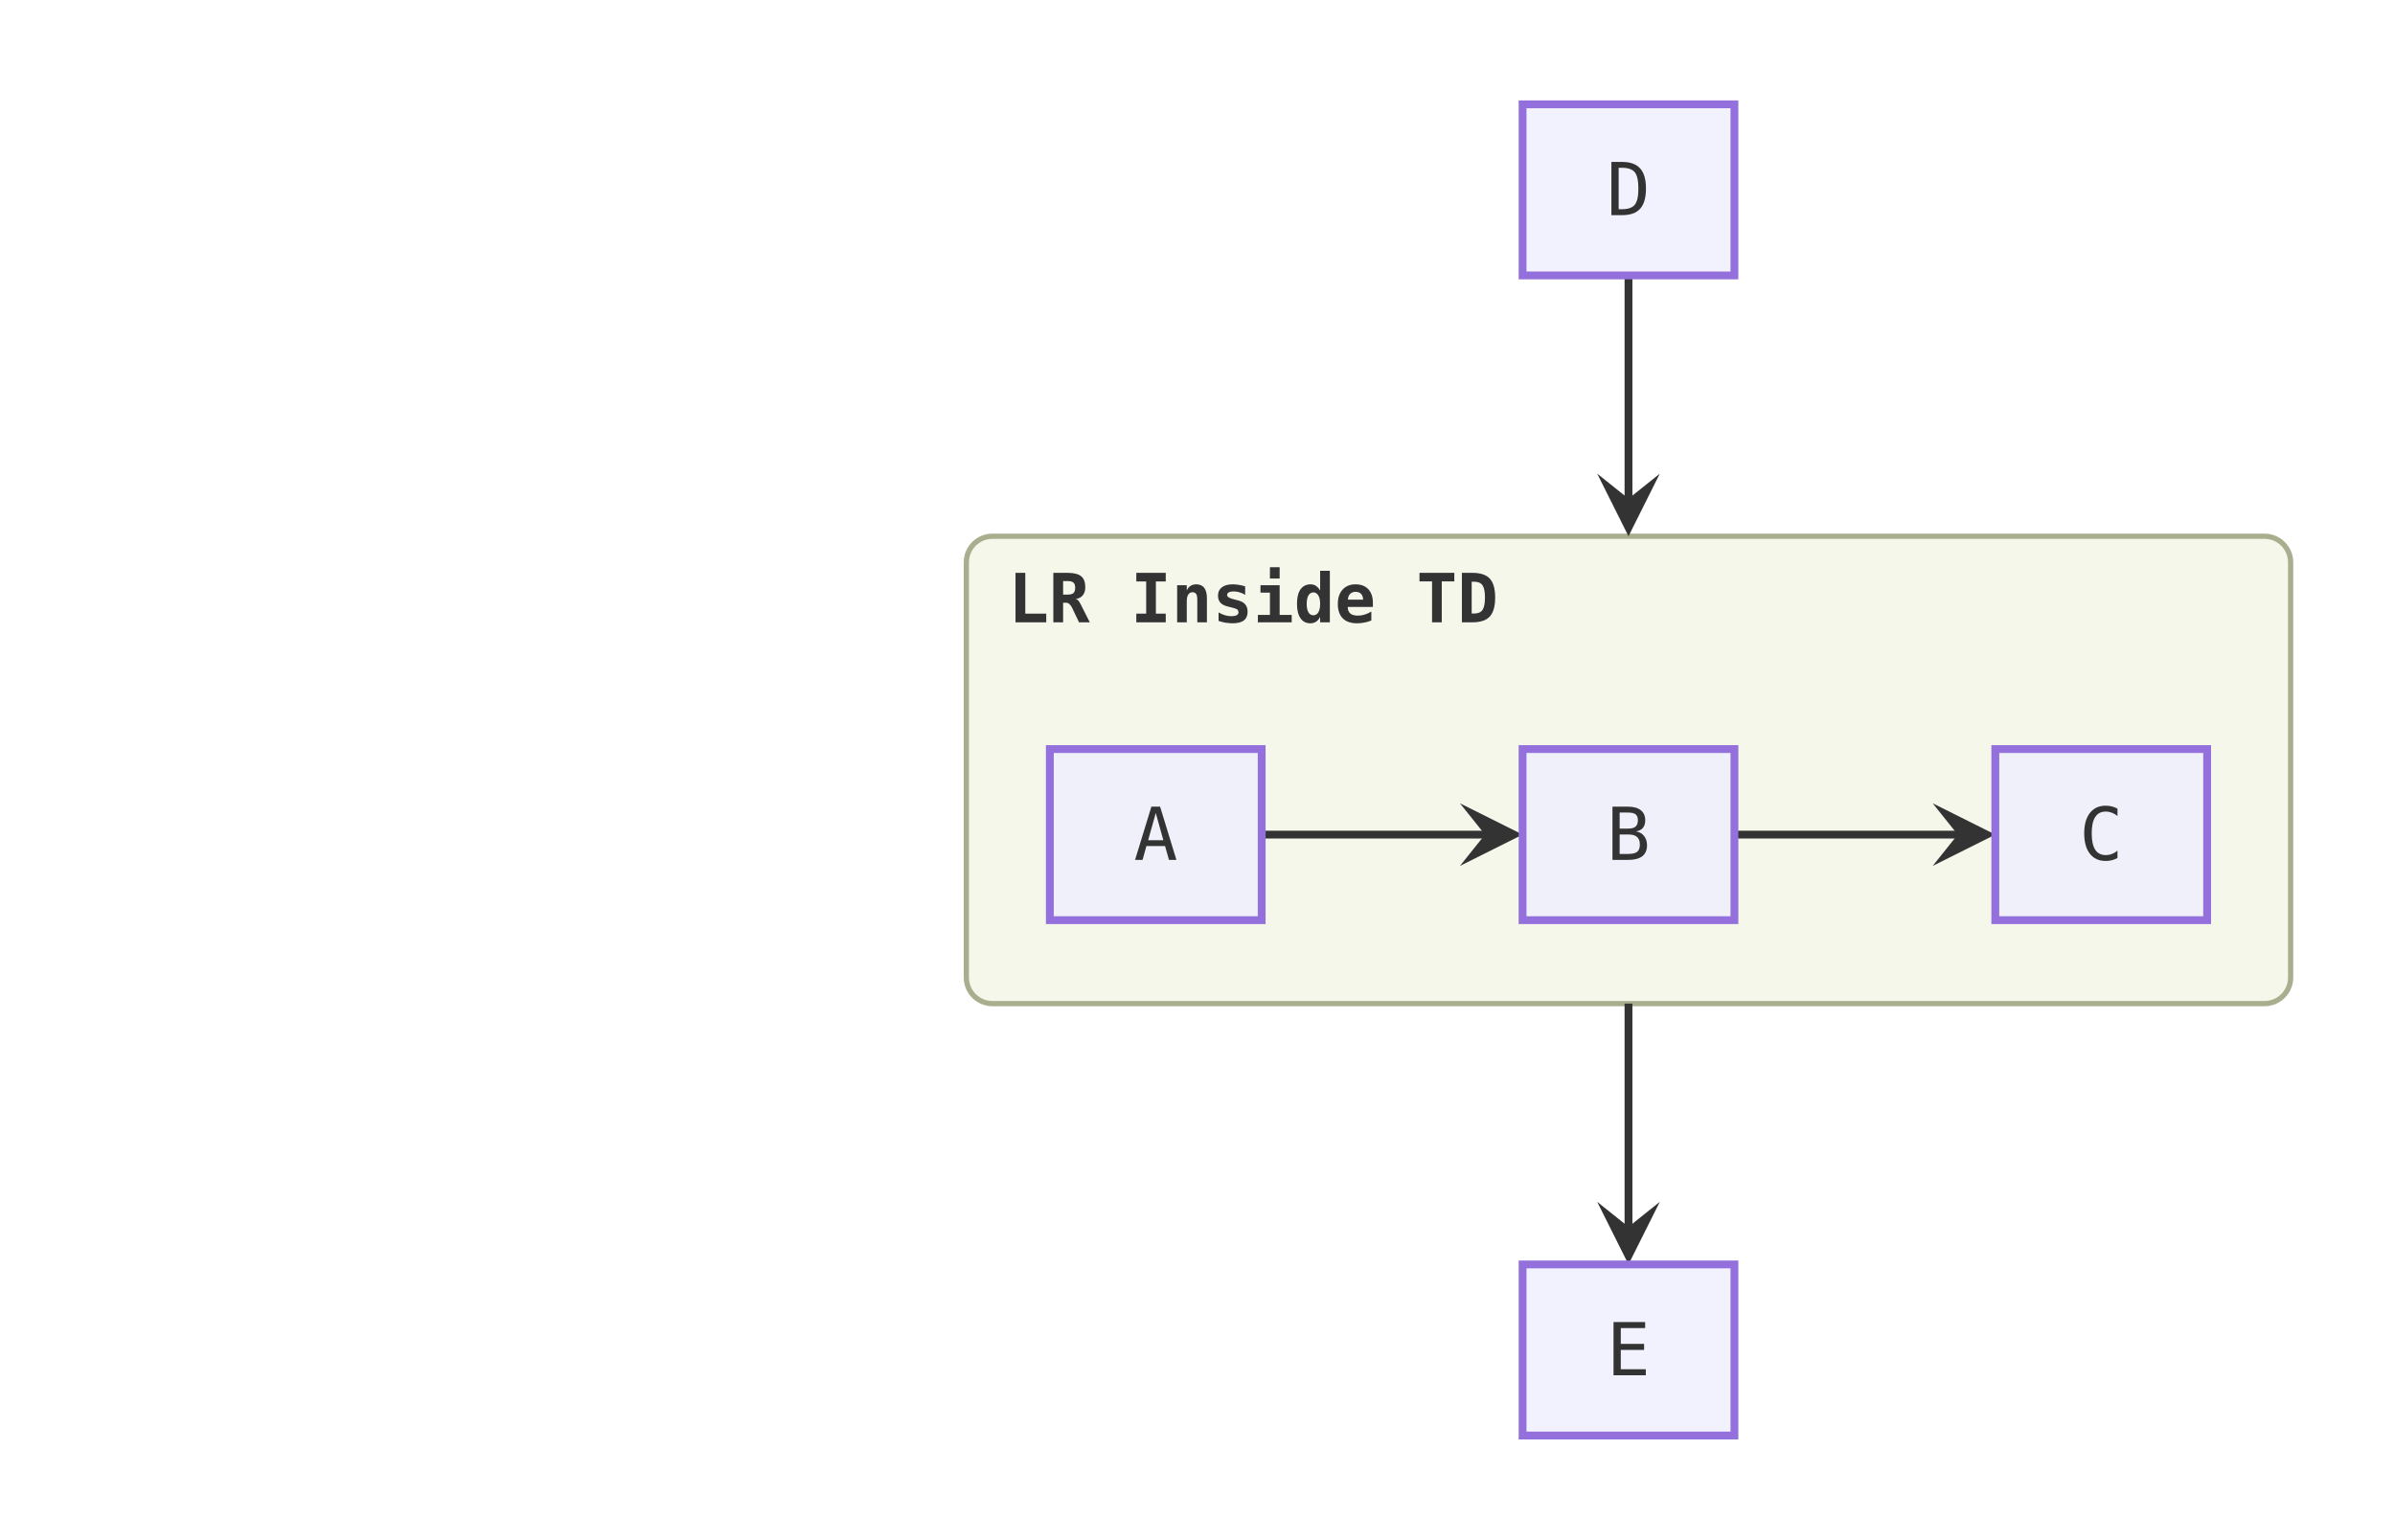
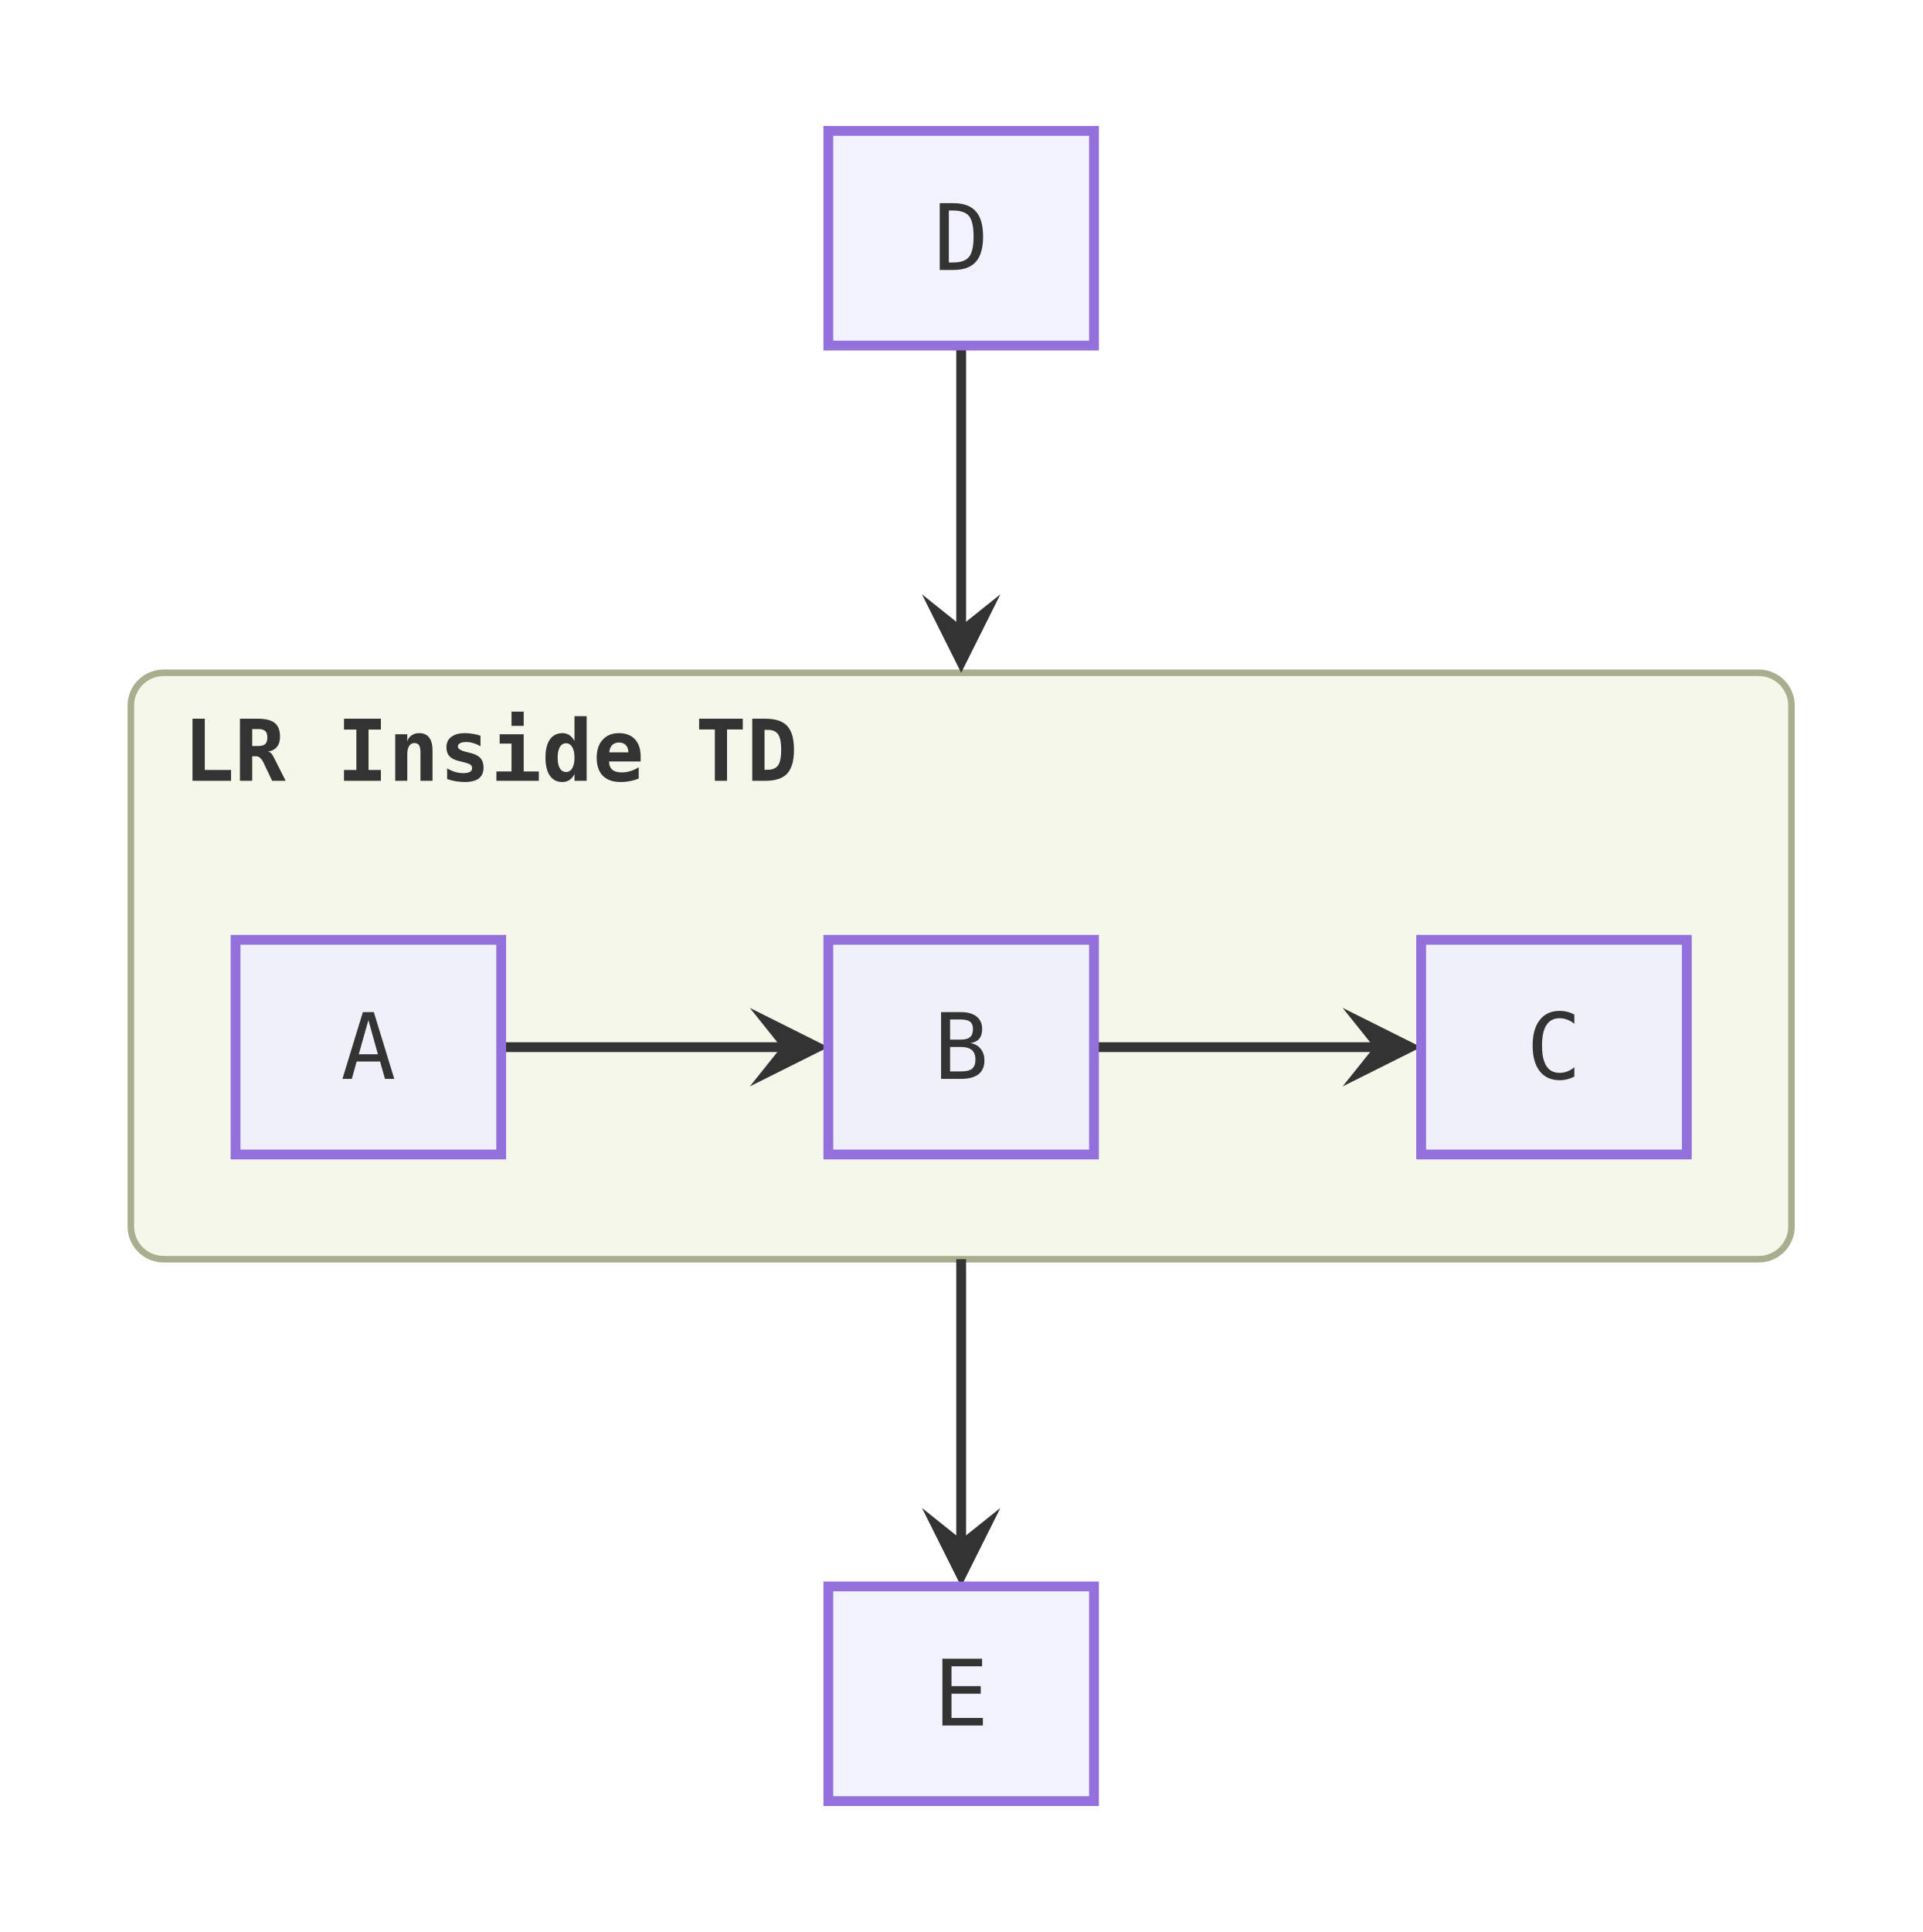
- <svg xmlns="http://www.w3.org/2000/svg" viewBox="0 0 459 295.2" width="459" height="295.2">
+ <svg xmlns="http://www.w3.org/2000/svg" viewBox="0 0 293.8 295.2" width="293.8" height="295.2">
  <defs>
    <marker id="arrow-point-333333" viewBox="0 0 10 10" refX="8" refY="5" markerWidth="8" markerHeight="8" orient="auto-start-reverse">
      <path d="M10 5 L0 10 L4 5 L0 0 Z" fill="#333333" />
    </marker>
  </defs>
  <g transform="translate(20, 20)">
-     <rect x="165.2" y="82.8" width="253.8" height="89.6" rx="5" ry="5" fill="#ecf2dc99" stroke="#a8ae8e" stroke-width="1" />
-     <text x="173.2" y="94.8" text-anchor="start" dominant-baseline="central" font-size="13px" font-family="'Intel One Mono', 'SF Mono', 'Cascadia Code', 'JetBrains Mono', 'Fira Code', 'Consolas', 'Menlo', monospace" fill="#333333" font-weight="bold">LR Inside TD</text>
-     <path d="M292.1 32.8 L292.1 36.97 C292.1 41.13 292.1 49.47 292.1 57.8 C292.1 66.13 292.1 74.47 292.1 78.63 L292.1 80.4" fill="none" stroke="#333333" stroke-width="1.5" marker-end="url(#arrow-point-333333)" />
-     <path d="M292.1 172.4 L292.1 176.57 C292.1 180.73 292.1 189.07 292.1 197.4 C292.1 205.73 292.1 214.07 292.1 218.23 L292.1 220" fill="none" stroke="#333333" stroke-width="1.5" marker-end="url(#arrow-point-333333)" />
-     <path d="M221.8 140 L225.97 140 C230.13 140 238.47 140 246.8 140 C255.13 140 263.47 140 267.63 140 L269.4 140" fill="none" stroke="#333333" stroke-width="1.5" marker-end="url(#arrow-point-333333)" />
-     <path d="M312.4 140 L316.57 140 C320.73 140 329.07 140 337.4 140 C345.73 140 354.07 140 358.23 140 L360 140" fill="none" stroke="#333333" stroke-width="1.5" marker-end="url(#arrow-point-333333)" />
-     <rect x="181.2" y="123.6" width="40.6" height="32.8" fill="#ececffb2" stroke="#9370db" stroke-width="1.5" />
-     <text x="201.5" y="140" text-anchor="middle" dominant-baseline="central" font-size="14px" font-family="'Intel One Mono', 'SF Mono', 'Cascadia Code', 'JetBrains Mono', 'Fira Code', 'Consolas', 'Menlo', monospace" fill="#333333">A</text>
-     <rect x="271.8" y="123.6" width="40.6" height="32.8" fill="#ececffb2" stroke="#9370db" stroke-width="1.5" />
-     <text x="292.1" y="140" text-anchor="middle" dominant-baseline="central" font-size="14px" font-family="'Intel One Mono', 'SF Mono', 'Cascadia Code', 'JetBrains Mono', 'Fira Code', 'Consolas', 'Menlo', monospace" fill="#333333">B</text>
-     <rect x="362.4" y="123.6" width="40.6" height="32.8" fill="#ececffb2" stroke="#9370db" stroke-width="1.5" />
-     <text x="382.7" y="140" text-anchor="middle" dominant-baseline="central" font-size="14px" font-family="'Intel One Mono', 'SF Mono', 'Cascadia Code', 'JetBrains Mono', 'Fira Code', 'Consolas', 'Menlo', monospace" fill="#333333">C</text>
-     <rect x="271.8" y="0" width="40.6" height="32.8" fill="#ececffb2" stroke="#9370db" stroke-width="1.5" />
-     <text x="292.1" y="16.4" text-anchor="middle" dominant-baseline="central" font-size="14px" font-family="'Intel One Mono', 'SF Mono', 'Cascadia Code', 'JetBrains Mono', 'Fira Code', 'Consolas', 'Menlo', monospace" fill="#333333">D</text>
-     <rect x="271.8" y="222.4" width="40.6" height="32.8" fill="#ececffb2" stroke="#9370db" stroke-width="1.5" />
-     <text x="292.1" y="238.8" text-anchor="middle" dominant-baseline="central" font-size="14px" font-family="'Intel One Mono', 'SF Mono', 'Cascadia Code', 'JetBrains Mono', 'Fira Code', 'Consolas', 'Menlo', monospace" fill="#333333">E</text>
+     <rect x="0" y="82.8" width="253.8" height="89.6" rx="5" ry="5" fill="#ecf2dc99" stroke="#a8ae8e" stroke-width="1" />
+     <text x="8" y="94.8" text-anchor="start" dominant-baseline="central" font-size="13px" font-family="'Intel One Mono', 'SF Mono', 'Cascadia Code', 'JetBrains Mono', 'Fira Code', 'Consolas', 'Menlo', monospace" fill="#333333" font-weight="bold">LR Inside TD</text>
+     <path d="M126.9 32.8 L126.9 36.97 C126.9 41.13 126.9 49.47 126.9 57.8 C126.9 66.13 126.9 74.47 126.9 78.63 L126.9 80.4" fill="none" stroke="#333333" stroke-width="1.5" marker-end="url(#arrow-point-333333)" />
+     <path d="M126.9 172.4 L126.9 176.57 C126.9 180.73 126.9 189.07 126.9 197.4 C126.9 205.73 126.9 214.07 126.9 218.23 L126.9 220" fill="none" stroke="#333333" stroke-width="1.5" marker-end="url(#arrow-point-333333)" />
+     <path d="M56.6 140 L60.77 140 C64.93 140 73.27 140 81.6 140 C89.93 140 98.27 140 102.43 140 L104.2 140" fill="none" stroke="#333333" stroke-width="1.5" marker-end="url(#arrow-point-333333)" />
+     <path d="M147.2 140 L151.37 140 C155.53 140 163.87 140 172.2 140 C180.53 140 188.87 140 193.03 140 L194.8 140" fill="none" stroke="#333333" stroke-width="1.5" marker-end="url(#arrow-point-333333)" />
+     <rect x="16" y="123.6" width="40.6" height="32.8" fill="#ececffb2" stroke="#9370db" stroke-width="1.5" />
+     <text x="36.3" y="140" text-anchor="middle" dominant-baseline="central" font-size="14px" font-family="'Intel One Mono', 'SF Mono', 'Cascadia Code', 'JetBrains Mono', 'Fira Code', 'Consolas', 'Menlo', monospace" fill="#333333">A</text>
+     <rect x="106.6" y="123.6" width="40.6" height="32.8" fill="#ececffb2" stroke="#9370db" stroke-width="1.5" />
+     <text x="126.9" y="140" text-anchor="middle" dominant-baseline="central" font-size="14px" font-family="'Intel One Mono', 'SF Mono', 'Cascadia Code', 'JetBrains Mono', 'Fira Code', 'Consolas', 'Menlo', monospace" fill="#333333">B</text>
+     <rect x="197.2" y="123.6" width="40.6" height="32.8" fill="#ececffb2" stroke="#9370db" stroke-width="1.5" />
+     <text x="217.5" y="140" text-anchor="middle" dominant-baseline="central" font-size="14px" font-family="'Intel One Mono', 'SF Mono', 'Cascadia Code', 'JetBrains Mono', 'Fira Code', 'Consolas', 'Menlo', monospace" fill="#333333">C</text>
+     <rect x="106.6" y="0" width="40.6" height="32.8" fill="#ececffb2" stroke="#9370db" stroke-width="1.5" />
+     <text x="126.9" y="16.4" text-anchor="middle" dominant-baseline="central" font-size="14px" font-family="'Intel One Mono', 'SF Mono', 'Cascadia Code', 'JetBrains Mono', 'Fira Code', 'Consolas', 'Menlo', monospace" fill="#333333">D</text>
+     <rect x="106.6" y="222.4" width="40.6" height="32.8" fill="#ececffb2" stroke="#9370db" stroke-width="1.5" />
+     <text x="126.9" y="238.8" text-anchor="middle" dominant-baseline="central" font-size="14px" font-family="'Intel One Mono', 'SF Mono', 'Cascadia Code', 'JetBrains Mono', 'Fira Code', 'Consolas', 'Menlo', monospace" fill="#333333">E</text>
  </g>
</svg>
